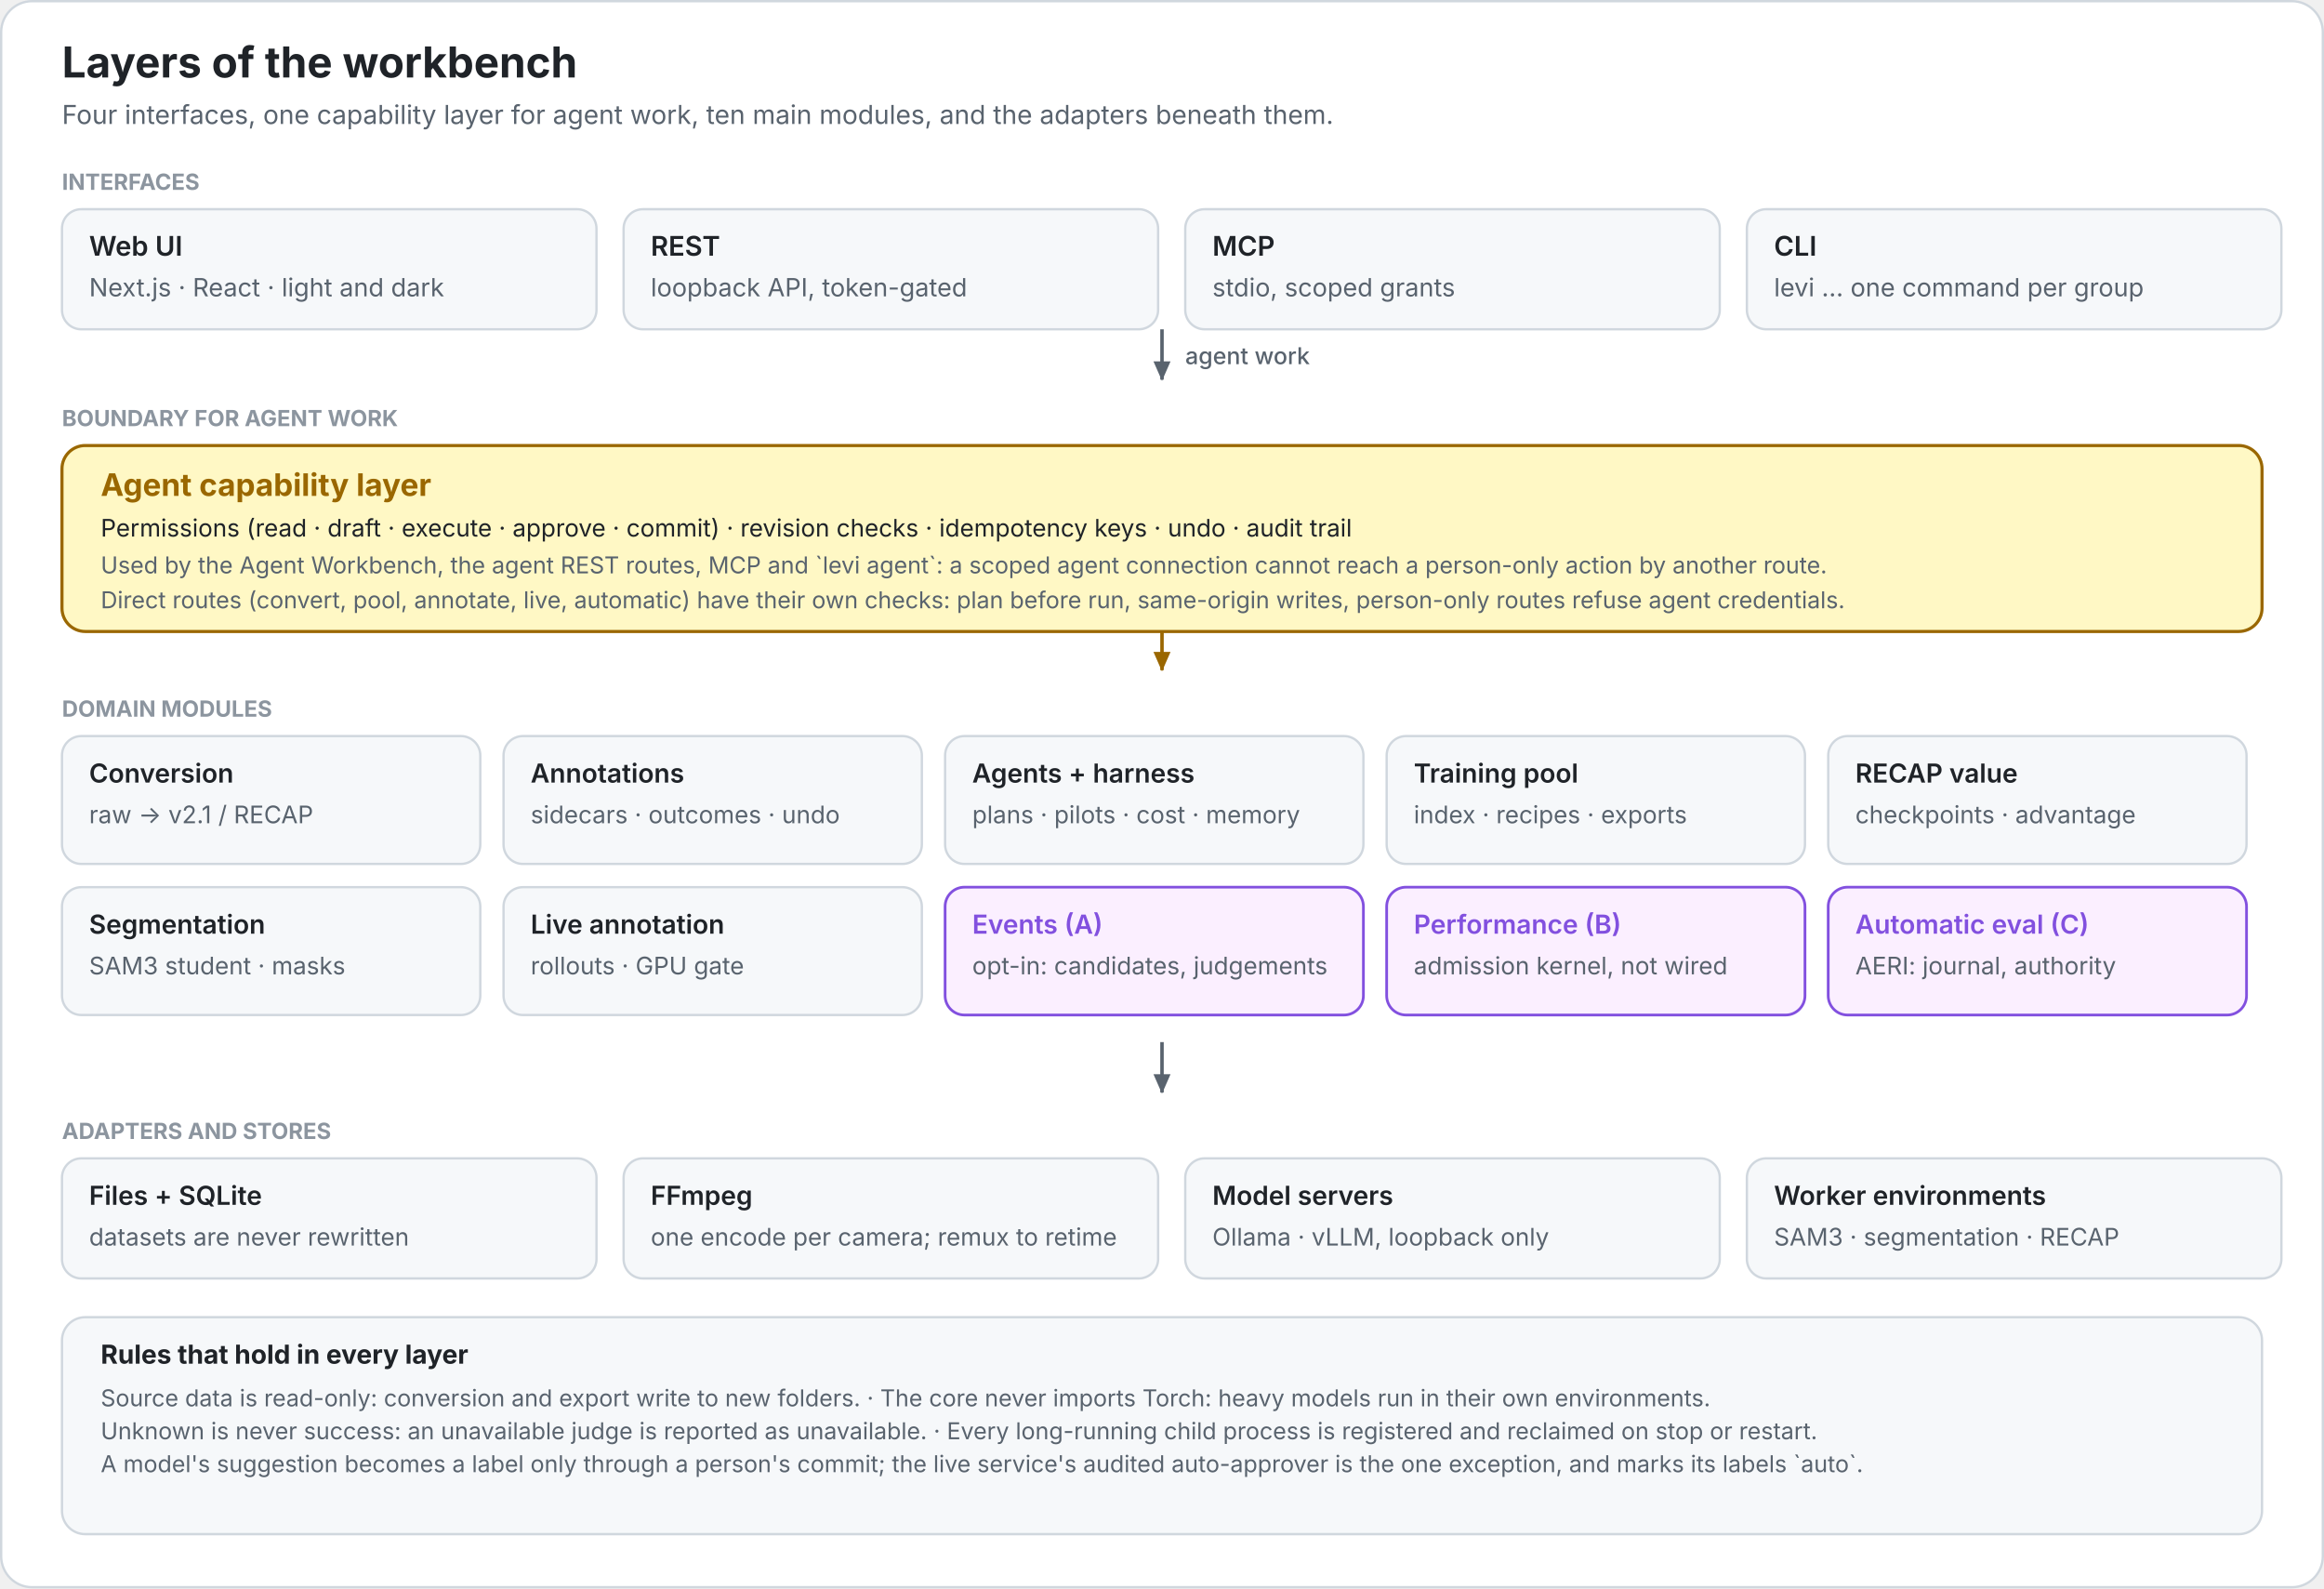
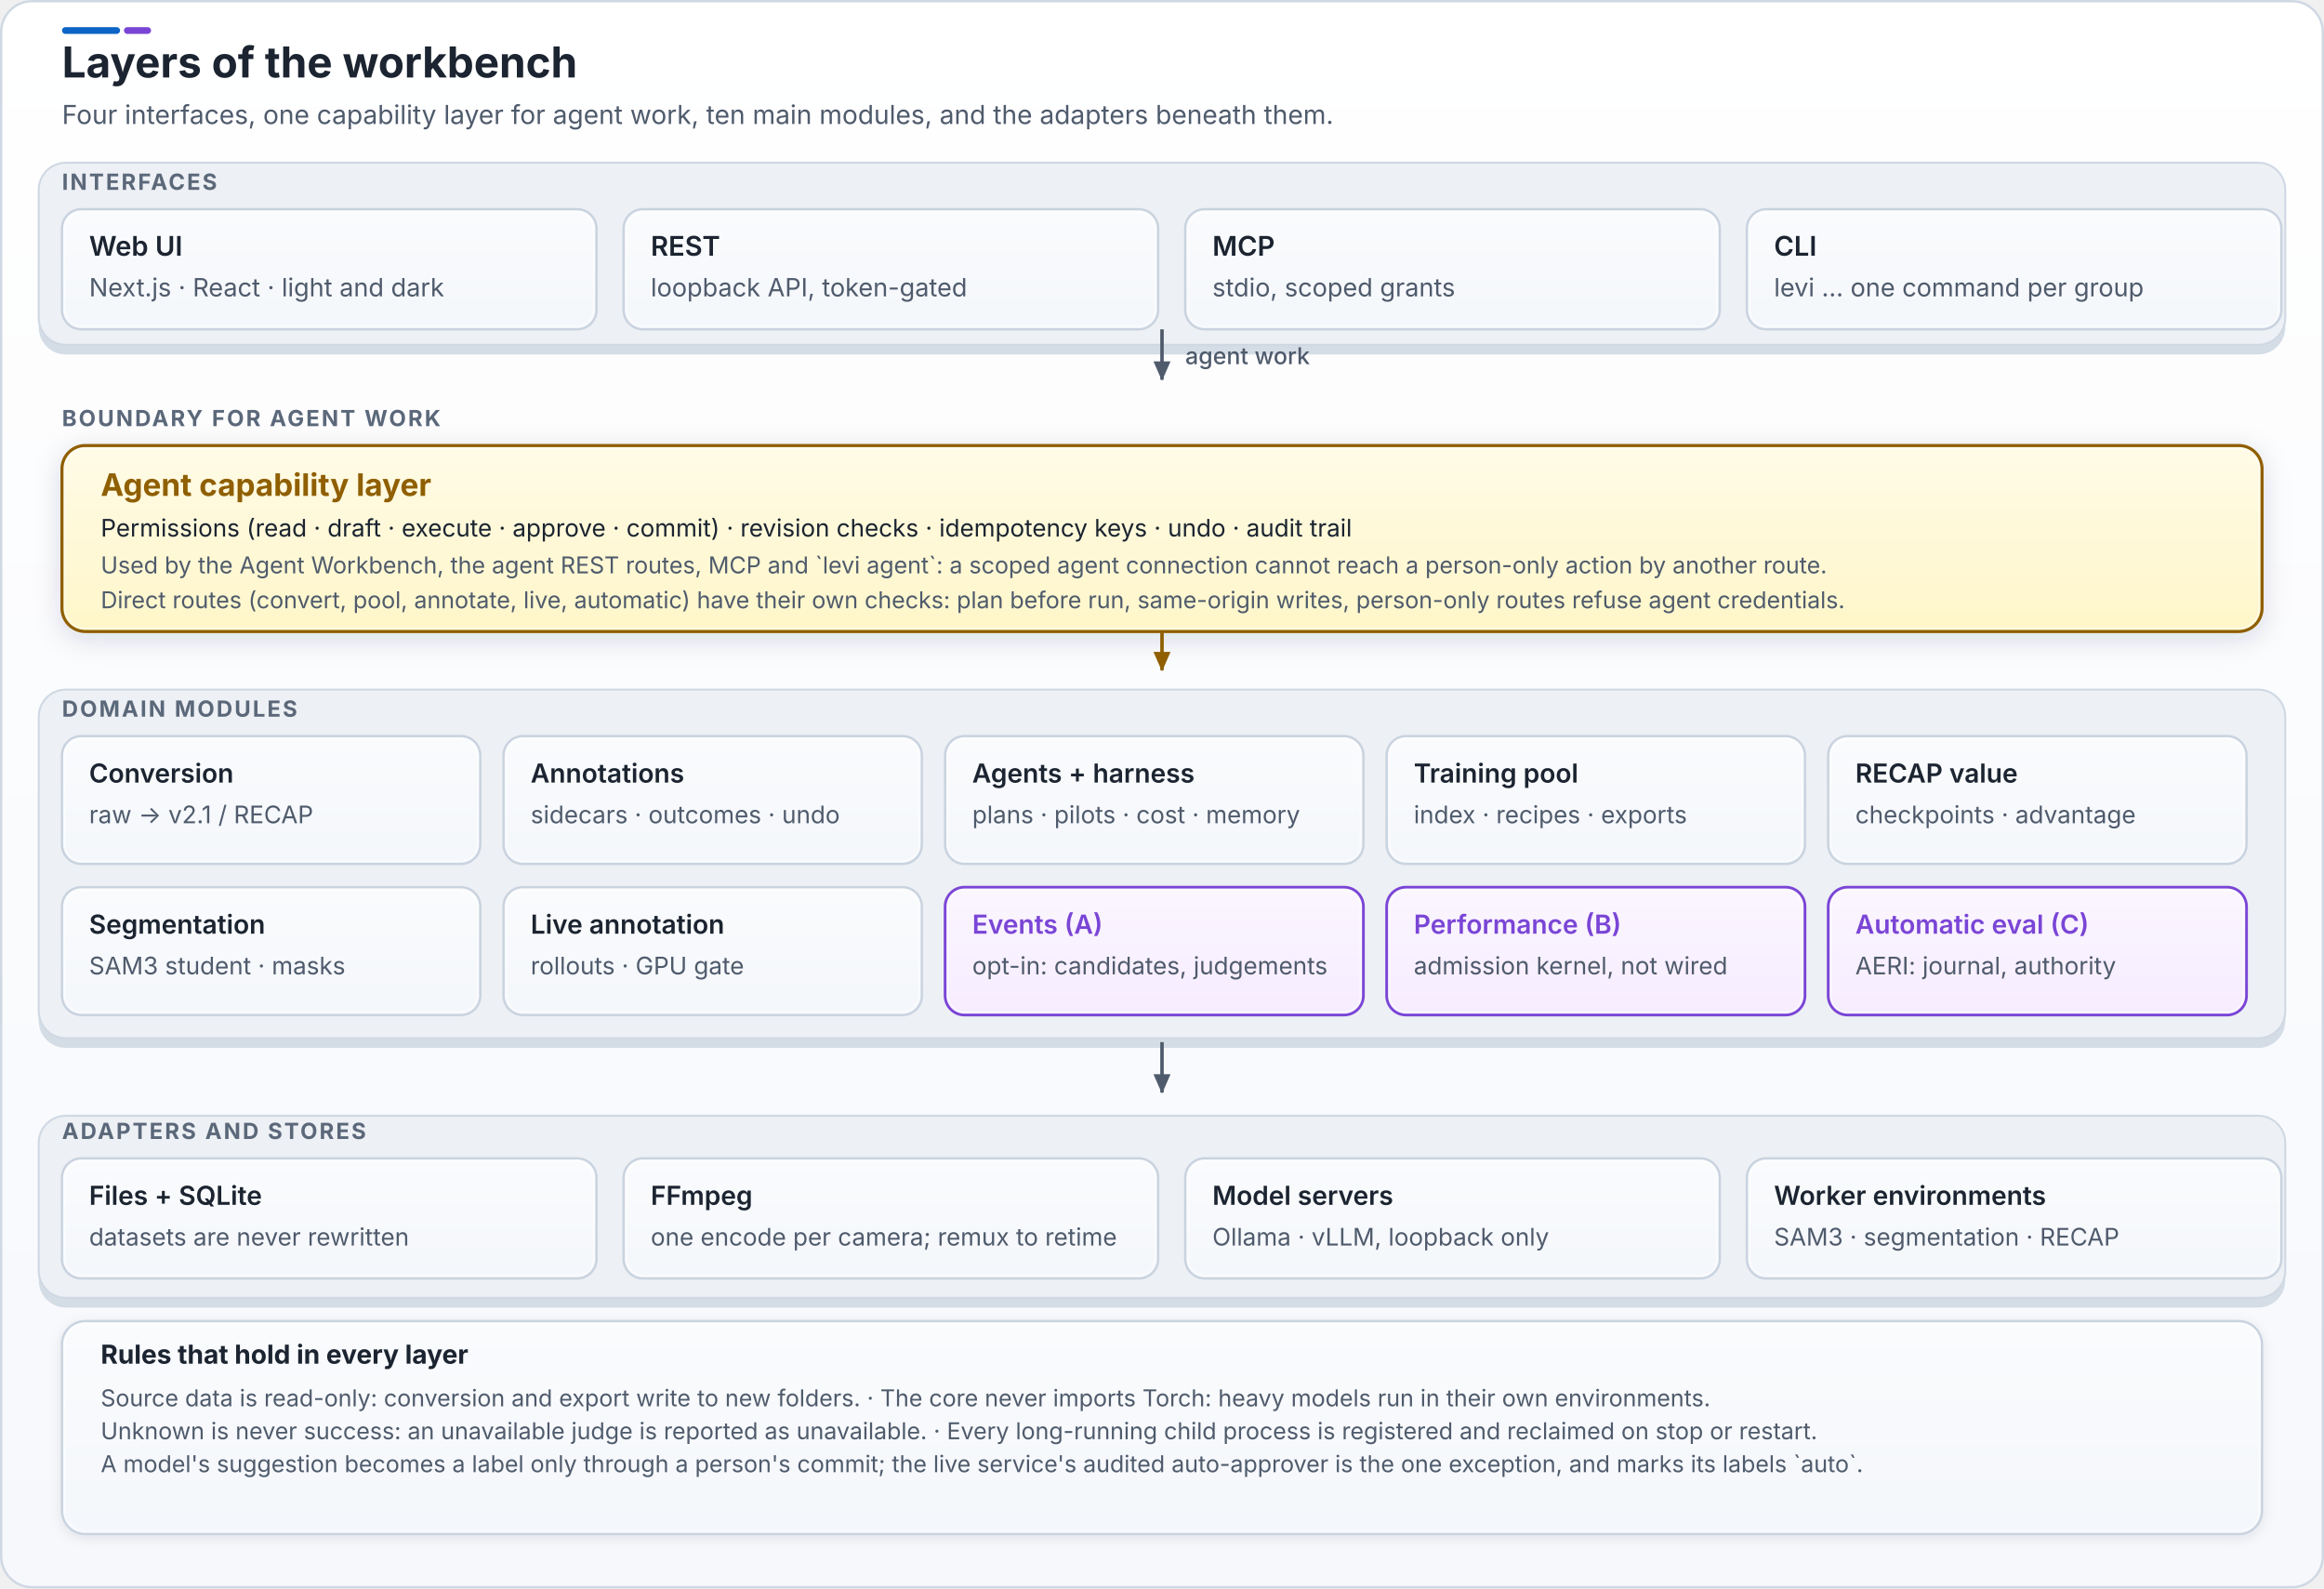
<svg xmlns="http://www.w3.org/2000/svg" viewBox="0 0 1200 820" width="1200" height="820" role="img" aria-labelledby="t d">
  <defs>
+     <style>@keyframes flow{to{stroke-dashoffset:-18}}@keyframes now{from{transform:translateX(0)}to{transform:translateX(1120px)}}@keyframes guard{0%,100%{opacity:.3}50%{opacity:.9}}.flow{animation:flow 3s linear infinite}.now{animation:now 12s linear infinite}.guard{opacity:.6;animation:guard 5s ease-in-out infinite}@media (prefers-reduced-motion: reduce) { * { animation: none !important; } }</style>
    <marker id="a_gate" viewBox="0 0 10 10" refX="8.5" refY="5" markerWidth="7" markerHeight="7" orient="auto">
-       <path d="M1 1.5 L9 5 L1 8.5 Z" fill="#9a6700" />
+       <path d="M1 1.5 L9 5 L1 8.5 Z" fill="#8f5f00" />
    </marker>
    <marker id="a_soft" viewBox="0 0 10 10" refX="8.5" refY="5" markerWidth="7" markerHeight="7" orient="auto">
-       <path d="M1 1.5 L9 5 L1 8.5 Z" fill="#59636e" />
+       <path d="M1 1.5 L9 5 L1 8.5 Z" fill="#4f5b6c" />
    </marker>
+     <linearGradient id="g_box" x1="0" y1="0" x2="0" y2="1">
+       <stop offset="0" stop-color="#fafbfd" />
+       <stop offset="1" stop-color="#f4f7fb" />
+     </linearGradient>
+     <linearGradient id="g_gate" x1="0" y1="0" x2="0" y2="1">
+       <stop offset="0" stop-color="#fffbe7" />
+       <stop offset="1" stop-color="#fff6c9" />
+     </linearGradient>
+     <linearGradient id="g_system" x1="0" y1="0" x2="0" y2="1">
+       <stop offset="0" stop-color="#fbf6ff" />
+       <stop offset="1" stop-color="#f6ecff" />
+     </linearGradient>
+     <linearGradient id="g_panel" x1="0" y1="0" x2="0" y2="1">
+       <stop offset="0" stop-color="#ffffff" />
+       <stop offset="1" stop-color="#f6f8fc" />
+     </linearGradient>
+     <filter id="sh1" x="-8%" y="-20%" width="116%" height="150%">
+       <feDropShadow dx="0" dy="1.5" stdDeviation="3" flood-color="#1b2a44" flood-opacity="0.088" />
+     </filter>
+     <filter id="sh2" x="-8%" y="-20%" width="116%" height="150%">
+       <feDropShadow dx="0" dy="3" stdDeviation="7" flood-color="#1b2a44" flood-opacity="0.144" />
+     </filter>
  </defs>
-   <rect x="0.6" y="0.6" width="1198.8" height="818.8" rx="16" fill="#ffffff" stroke="#d0d7de" stroke-width="1.2" />
-   <text x="32" y="40" font-family="Inter, -apple-system, 'Segoe UI', Roboto, 'Noto Sans', Helvetica, Arial, sans-serif" font-size="22" font-weight="700" text-anchor="start" fill="#1f2328">Layers of the workbench</text>
-   <text x="32" y="64" font-family="Inter, -apple-system, 'Segoe UI', Roboto, 'Noto Sans', Helvetica, Arial, sans-serif" font-size="13.5" font-weight="400" text-anchor="start" fill="#59636e">Four interfaces, one capability layer for agent work, ten main modules, and the adapters beneath them.</text>
-   <text x="32" y="98" font-family="Inter, -apple-system, 'Segoe UI', Roboto, 'Noto Sans', Helvetica, Arial, sans-serif" font-size="11.5" font-weight="700" text-anchor="start" fill="#8c959f">INTERFACES</text>
-   <rect x="32" y="108" width="276" height="62" rx="10" fill="#f6f8fa" stroke="#d0d7de" stroke-width="1.2" />
-   <text x="46" y="132" font-family="Inter, -apple-system, 'Segoe UI', Roboto, 'Noto Sans', Helvetica, Arial, sans-serif" font-size="14" font-weight="600" text-anchor="start" fill="#1f2328">Web UI</text>
-   <text x="46" y="153" font-family="Inter, -apple-system, 'Segoe UI', Roboto, 'Noto Sans', Helvetica, Arial, sans-serif" font-size="13" font-weight="400" text-anchor="start" fill="#59636e">Next.js · React · light and dark</text>
-   <rect x="322" y="108" width="276" height="62" rx="10" fill="#f6f8fa" stroke="#d0d7de" stroke-width="1.2" />
-   <text x="336" y="132" font-family="Inter, -apple-system, 'Segoe UI', Roboto, 'Noto Sans', Helvetica, Arial, sans-serif" font-size="14" font-weight="600" text-anchor="start" fill="#1f2328">REST</text>
-   <text x="336" y="153" font-family="Inter, -apple-system, 'Segoe UI', Roboto, 'Noto Sans', Helvetica, Arial, sans-serif" font-size="13" font-weight="400" text-anchor="start" fill="#59636e">loopback API, token-gated</text>
-   <rect x="612" y="108" width="276" height="62" rx="10" fill="#f6f8fa" stroke="#d0d7de" stroke-width="1.2" />
-   <text x="626" y="132" font-family="Inter, -apple-system, 'Segoe UI', Roboto, 'Noto Sans', Helvetica, Arial, sans-serif" font-size="14" font-weight="600" text-anchor="start" fill="#1f2328">MCP</text>
-   <text x="626" y="153" font-family="Inter, -apple-system, 'Segoe UI', Roboto, 'Noto Sans', Helvetica, Arial, sans-serif" font-size="13" font-weight="400" text-anchor="start" fill="#59636e">stdio, scoped grants</text>
-   <rect x="902" y="108" width="276" height="62" rx="10" fill="#f6f8fa" stroke="#d0d7de" stroke-width="1.2" />
-   <text x="916" y="132" font-family="Inter, -apple-system, 'Segoe UI', Roboto, 'Noto Sans', Helvetica, Arial, sans-serif" font-size="14" font-weight="600" text-anchor="start" fill="#1f2328">CLI</text>
-   <text x="916" y="153" font-family="Inter, -apple-system, 'Segoe UI', Roboto, 'Noto Sans', Helvetica, Arial, sans-serif" font-size="13" font-weight="400" text-anchor="start" fill="#59636e">levi …  one command per group</text>
-   <path d="M600 170 L600 196" fill="none" stroke="#59636e" stroke-width="1.8" stroke-linejoin="round" marker-end="url(#a_soft)" />
-   <text x="612" y="188" font-family="Inter, -apple-system, 'Segoe UI', Roboto, 'Noto Sans', Helvetica, Arial, sans-serif" font-size="12" font-weight="500" text-anchor="start" fill="#59636e">agent work</text>
-   <text x="32" y="220" font-family="Inter, -apple-system, 'Segoe UI', Roboto, 'Noto Sans', Helvetica, Arial, sans-serif" font-size="11.5" font-weight="700" text-anchor="start" fill="#8c959f">BOUNDARY FOR AGENT WORK</text>
-   <rect x="32" y="230" width="1136" height="96" rx="12" fill="#fff8c5" stroke="#9a6700" stroke-width="1.6" />
-   <text x="52" y="256" font-family="Inter, -apple-system, 'Segoe UI', Roboto, 'Noto Sans', Helvetica, Arial, sans-serif" font-size="16" font-weight="700" text-anchor="start" fill="#9a6700">Agent capability layer</text>
-   <text x="52" y="277" font-family="Inter, -apple-system, 'Segoe UI', Roboto, 'Noto Sans', Helvetica, Arial, sans-serif" font-size="12.5" font-weight="400" text-anchor="start" fill="#1f2328">Permissions (read · draft · execute · approve · commit) · revision checks · idempotency keys · undo · audit trail</text>
-   <text x="52" y="296" font-family="Inter, -apple-system, 'Segoe UI', Roboto, 'Noto Sans', Helvetica, Arial, sans-serif" font-size="12" font-weight="400" text-anchor="start" fill="#59636e">Used by the Agent Workbench, the agent REST routes, MCP and `levi agent`: a scoped agent connection cannot reach a person-only action by another route.</text>
-   <text x="52" y="314" font-family="Inter, -apple-system, 'Segoe UI', Roboto, 'Noto Sans', Helvetica, Arial, sans-serif" font-size="12" font-weight="400" text-anchor="start" fill="#59636e">Direct routes (convert, pool, annotate, live, automatic) have their own checks: plan before run, same-origin writes, person-only routes refuse agent credentials.</text>
-   <path d="M600 326 L600 346" fill="none" stroke="#9a6700" stroke-width="1.8" stroke-linejoin="round" marker-end="url(#a_gate)" />
-   <text x="32" y="370" font-family="Inter, -apple-system, 'Segoe UI', Roboto, 'Noto Sans', Helvetica, Arial, sans-serif" font-size="11.5" font-weight="700" text-anchor="start" fill="#8c959f">DOMAIN MODULES</text>
-   <rect x="32" y="380" width="216" height="66" rx="10" fill="#f6f8fa" stroke="#d0d7de" stroke-width="1.2" />
-   <text x="46" y="404" font-family="Inter, -apple-system, 'Segoe UI', Roboto, 'Noto Sans', Helvetica, Arial, sans-serif" font-size="13.5" font-weight="600" text-anchor="start" fill="#1f2328">Conversion</text>
-   <text x="46" y="425" font-family="Inter, -apple-system, 'Segoe UI', Roboto, 'Noto Sans', Helvetica, Arial, sans-serif" font-size="12.5" font-weight="400" text-anchor="start" fill="#59636e">raw → v2.1 / RECAP</text>
-   <rect x="260" y="380" width="216" height="66" rx="10" fill="#f6f8fa" stroke="#d0d7de" stroke-width="1.2" />
-   <text x="274" y="404" font-family="Inter, -apple-system, 'Segoe UI', Roboto, 'Noto Sans', Helvetica, Arial, sans-serif" font-size="13.5" font-weight="600" text-anchor="start" fill="#1f2328">Annotations</text>
-   <text x="274" y="425" font-family="Inter, -apple-system, 'Segoe UI', Roboto, 'Noto Sans', Helvetica, Arial, sans-serif" font-size="12.5" font-weight="400" text-anchor="start" fill="#59636e">sidecars · outcomes · undo</text>
-   <rect x="488" y="380" width="216" height="66" rx="10" fill="#f6f8fa" stroke="#d0d7de" stroke-width="1.2" />
-   <text x="502" y="404" font-family="Inter, -apple-system, 'Segoe UI', Roboto, 'Noto Sans', Helvetica, Arial, sans-serif" font-size="13.5" font-weight="600" text-anchor="start" fill="#1f2328">Agents + harness</text>
-   <text x="502" y="425" font-family="Inter, -apple-system, 'Segoe UI', Roboto, 'Noto Sans', Helvetica, Arial, sans-serif" font-size="12.5" font-weight="400" text-anchor="start" fill="#59636e">plans · pilots · cost · memory</text>
-   <rect x="716" y="380" width="216" height="66" rx="10" fill="#f6f8fa" stroke="#d0d7de" stroke-width="1.2" />
-   <text x="730" y="404" font-family="Inter, -apple-system, 'Segoe UI', Roboto, 'Noto Sans', Helvetica, Arial, sans-serif" font-size="13.5" font-weight="600" text-anchor="start" fill="#1f2328">Training pool</text>
-   <text x="730" y="425" font-family="Inter, -apple-system, 'Segoe UI', Roboto, 'Noto Sans', Helvetica, Arial, sans-serif" font-size="12.5" font-weight="400" text-anchor="start" fill="#59636e">index · recipes · exports</text>
-   <rect x="944" y="380" width="216" height="66" rx="10" fill="#f6f8fa" stroke="#d0d7de" stroke-width="1.2" />
-   <text x="958" y="404" font-family="Inter, -apple-system, 'Segoe UI', Roboto, 'Noto Sans', Helvetica, Arial, sans-serif" font-size="13.5" font-weight="600" text-anchor="start" fill="#1f2328">RECAP value</text>
-   <text x="958" y="425" font-family="Inter, -apple-system, 'Segoe UI', Roboto, 'Noto Sans', Helvetica, Arial, sans-serif" font-size="12.5" font-weight="400" text-anchor="start" fill="#59636e">checkpoints · advantage</text>
-   <rect x="32" y="458" width="216" height="66" rx="10" fill="#f6f8fa" stroke="#d0d7de" stroke-width="1.2" />
-   <text x="46" y="482" font-family="Inter, -apple-system, 'Segoe UI', Roboto, 'Noto Sans', Helvetica, Arial, sans-serif" font-size="13.5" font-weight="600" text-anchor="start" fill="#1f2328">Segmentation</text>
-   <text x="46" y="503" font-family="Inter, -apple-system, 'Segoe UI', Roboto, 'Noto Sans', Helvetica, Arial, sans-serif" font-size="12.5" font-weight="400" text-anchor="start" fill="#59636e">SAM3 student · masks</text>
-   <rect x="260" y="458" width="216" height="66" rx="10" fill="#f6f8fa" stroke="#d0d7de" stroke-width="1.2" />
-   <text x="274" y="482" font-family="Inter, -apple-system, 'Segoe UI', Roboto, 'Noto Sans', Helvetica, Arial, sans-serif" font-size="13.5" font-weight="600" text-anchor="start" fill="#1f2328">Live annotation</text>
-   <text x="274" y="503" font-family="Inter, -apple-system, 'Segoe UI', Roboto, 'Noto Sans', Helvetica, Arial, sans-serif" font-size="12.5" font-weight="400" text-anchor="start" fill="#59636e">rollouts · GPU gate</text>
-   <rect x="488" y="458" width="216" height="66" rx="10" fill="#fbefff" stroke="#8250df" stroke-width="1.4" />
-   <text x="502" y="482" font-family="Inter, -apple-system, 'Segoe UI', Roboto, 'Noto Sans', Helvetica, Arial, sans-serif" font-size="13.5" font-weight="600" text-anchor="start" fill="#8250df">Events (A)</text>
-   <text x="502" y="503" font-family="Inter, -apple-system, 'Segoe UI', Roboto, 'Noto Sans', Helvetica, Arial, sans-serif" font-size="12.5" font-weight="400" text-anchor="start" fill="#59636e">opt-in: candidates, judgements</text>
-   <rect x="716" y="458" width="216" height="66" rx="10" fill="#fbefff" stroke="#8250df" stroke-width="1.4" />
-   <text x="730" y="482" font-family="Inter, -apple-system, 'Segoe UI', Roboto, 'Noto Sans', Helvetica, Arial, sans-serif" font-size="13.5" font-weight="600" text-anchor="start" fill="#8250df">Performance (B)</text>
-   <text x="730" y="503" font-family="Inter, -apple-system, 'Segoe UI', Roboto, 'Noto Sans', Helvetica, Arial, sans-serif" font-size="12.5" font-weight="400" text-anchor="start" fill="#59636e">admission kernel, not wired</text>
-   <rect x="944" y="458" width="216" height="66" rx="10" fill="#fbefff" stroke="#8250df" stroke-width="1.4" />
-   <text x="958" y="482" font-family="Inter, -apple-system, 'Segoe UI', Roboto, 'Noto Sans', Helvetica, Arial, sans-serif" font-size="13.5" font-weight="600" text-anchor="start" fill="#8250df">Automatic eval (C)</text>
-   <text x="958" y="503" font-family="Inter, -apple-system, 'Segoe UI', Roboto, 'Noto Sans', Helvetica, Arial, sans-serif" font-size="12.5" font-weight="400" text-anchor="start" fill="#59636e">AERI: journal, authority</text>
-   <path d="M600 538 L600 564" fill="none" stroke="#59636e" stroke-width="1.8" stroke-linejoin="round" marker-end="url(#a_soft)" />
-   <text x="32" y="588" font-family="Inter, -apple-system, 'Segoe UI', Roboto, 'Noto Sans', Helvetica, Arial, sans-serif" font-size="11.5" font-weight="700" text-anchor="start" fill="#8c959f">ADAPTERS AND STORES</text>
-   <rect x="32" y="598" width="276" height="62" rx="10" fill="#f6f8fa" stroke="#d0d7de" stroke-width="1.2" />
-   <text x="46" y="622" font-family="Inter, -apple-system, 'Segoe UI', Roboto, 'Noto Sans', Helvetica, Arial, sans-serif" font-size="13.5" font-weight="600" text-anchor="start" fill="#1f2328">Files + SQLite</text>
-   <text x="46" y="643" font-family="Inter, -apple-system, 'Segoe UI', Roboto, 'Noto Sans', Helvetica, Arial, sans-serif" font-size="12.5" font-weight="400" text-anchor="start" fill="#59636e">datasets are never rewritten</text>
-   <rect x="322" y="598" width="276" height="62" rx="10" fill="#f6f8fa" stroke="#d0d7de" stroke-width="1.2" />
-   <text x="336" y="622" font-family="Inter, -apple-system, 'Segoe UI', Roboto, 'Noto Sans', Helvetica, Arial, sans-serif" font-size="13.5" font-weight="600" text-anchor="start" fill="#1f2328">FFmpeg</text>
-   <text x="336" y="643" font-family="Inter, -apple-system, 'Segoe UI', Roboto, 'Noto Sans', Helvetica, Arial, sans-serif" font-size="12.5" font-weight="400" text-anchor="start" fill="#59636e">one encode per camera; remux to retime</text>
-   <rect x="612" y="598" width="276" height="62" rx="10" fill="#f6f8fa" stroke="#d0d7de" stroke-width="1.2" />
-   <text x="626" y="622" font-family="Inter, -apple-system, 'Segoe UI', Roboto, 'Noto Sans', Helvetica, Arial, sans-serif" font-size="13.5" font-weight="600" text-anchor="start" fill="#1f2328">Model servers</text>
-   <text x="626" y="643" font-family="Inter, -apple-system, 'Segoe UI', Roboto, 'Noto Sans', Helvetica, Arial, sans-serif" font-size="12.5" font-weight="400" text-anchor="start" fill="#59636e">Ollama · vLLM, loopback only</text>
-   <rect x="902" y="598" width="276" height="62" rx="10" fill="#f6f8fa" stroke="#d0d7de" stroke-width="1.2" />
-   <text x="916" y="622" font-family="Inter, -apple-system, 'Segoe UI', Roboto, 'Noto Sans', Helvetica, Arial, sans-serif" font-size="13.5" font-weight="600" text-anchor="start" fill="#1f2328">Worker environments</text>
-   <text x="916" y="643" font-family="Inter, -apple-system, 'Segoe UI', Roboto, 'Noto Sans', Helvetica, Arial, sans-serif" font-size="12.5" font-weight="400" text-anchor="start" fill="#59636e">SAM3 · segmentation · RECAP</text>
-   <rect x="32" y="680" width="1136" height="112" rx="12" fill="#f6f8fa" stroke="#d0d7de" stroke-width="1.2" />
-   <text x="52" y="704" font-family="Inter, -apple-system, 'Segoe UI', Roboto, 'Noto Sans', Helvetica, Arial, sans-serif" font-size="13.5" font-weight="700" text-anchor="start" fill="#1f2328">Rules that hold in every layer</text>
-   <text x="52" y="726" font-family="Inter, -apple-system, 'Segoe UI', Roboto, 'Noto Sans', Helvetica, Arial, sans-serif" font-size="12" font-weight="400" text-anchor="start" fill="#59636e">Source data is read-only: conversion and export write to new folders.   ·   The core never imports Torch: heavy models run in their own environments.</text>
-   <text x="52" y="743" font-family="Inter, -apple-system, 'Segoe UI', Roboto, 'Noto Sans', Helvetica, Arial, sans-serif" font-size="12" font-weight="400" text-anchor="start" fill="#59636e">Unknown is never success: an unavailable judge is reported as unavailable.   ·   Every long-running child process is registered and reclaimed on stop or restart.</text>
-   <text x="52" y="760" font-family="Inter, -apple-system, 'Segoe UI', Roboto, 'Noto Sans', Helvetica, Arial, sans-serif" font-size="12" font-weight="400" text-anchor="start" fill="#59636e">A model's suggestion becomes a label only through a person's commit; the live service's audited auto-approver is the one exception, and marks its labels `auto`.</text>
+   <rect x="0.6" y="0.6" width="1198.8" height="818.8" rx="16" fill="url(#g_panel)" stroke="#cfd8e3" stroke-width="1.2" />
+   <rect x="32" y="14" width="30" height="3.5" rx="1.75" fill="#0b64c6" />
+   <rect x="64" y="14" width="14" height="3.5" rx="1.75" fill="#7a45d6" />
+   <text x="32" y="40" font-family="Inter, -apple-system, 'Segoe UI', Roboto, 'Noto Sans', Helvetica, Arial, sans-serif" font-size="22" font-weight="700" text-anchor="start" fill="#1b2430">Layers of the workbench</text>
+   <text x="32" y="64" font-family="Inter, -apple-system, 'Segoe UI', Roboto, 'Noto Sans', Helvetica, Arial, sans-serif" font-size="13.5" font-weight="400" text-anchor="start" fill="#4f5b6c">Four interfaces, one capability layer for agent work, ten main modules, and the adapters beneath them.</text>
+   <rect x="20" y="89" width="1160" height="94" rx="14" fill="#d4dce5" />
+   <rect x="20" y="84" width="1160" height="94" rx="14" fill="#edf0f4" stroke="#cfd8e3" stroke-width="1" />
+   <text x="32" y="98" font-family="Inter, -apple-system, 'Segoe UI', Roboto, 'Noto Sans', Helvetica, Arial, sans-serif" font-size="11.5" font-weight="700" text-anchor="start" fill="#5b687a" letter-spacing="1">INTERFACES</text>
+   <rect x="32" y="108" width="276" height="62" rx="10" fill="url(#g_box)" stroke="#c9d3df" stroke-width="1.2" />
+   <rect x="33.5" y="109.5" width="273" height="59" rx="8.5" fill="none" stroke="#ffffff" stroke-opacity="0.425" stroke-width="1" />
+   <text x="46" y="132" font-family="Inter, -apple-system, 'Segoe UI', Roboto, 'Noto Sans', Helvetica, Arial, sans-serif" font-size="14" font-weight="600" text-anchor="start" fill="#1b2430">Web UI</text>
+   <text x="46" y="153" font-family="Inter, -apple-system, 'Segoe UI', Roboto, 'Noto Sans', Helvetica, Arial, sans-serif" font-size="13" font-weight="400" text-anchor="start" fill="#4f5b6c">Next.js · React · light and dark</text>
+   <rect x="322" y="108" width="276" height="62" rx="10" fill="url(#g_box)" stroke="#c9d3df" stroke-width="1.2" />
+   <rect x="323.5" y="109.5" width="273" height="59" rx="8.5" fill="none" stroke="#ffffff" stroke-opacity="0.425" stroke-width="1" />
+   <text x="336" y="132" font-family="Inter, -apple-system, 'Segoe UI', Roboto, 'Noto Sans', Helvetica, Arial, sans-serif" font-size="14" font-weight="600" text-anchor="start" fill="#1b2430">REST</text>
+   <text x="336" y="153" font-family="Inter, -apple-system, 'Segoe UI', Roboto, 'Noto Sans', Helvetica, Arial, sans-serif" font-size="13" font-weight="400" text-anchor="start" fill="#4f5b6c">loopback API, token-gated</text>
+   <rect x="612" y="108" width="276" height="62" rx="10" fill="url(#g_box)" stroke="#c9d3df" stroke-width="1.2" />
+   <rect x="613.5" y="109.5" width="273" height="59" rx="8.5" fill="none" stroke="#ffffff" stroke-opacity="0.425" stroke-width="1" />
+   <text x="626" y="132" font-family="Inter, -apple-system, 'Segoe UI', Roboto, 'Noto Sans', Helvetica, Arial, sans-serif" font-size="14" font-weight="600" text-anchor="start" fill="#1b2430">MCP</text>
+   <text x="626" y="153" font-family="Inter, -apple-system, 'Segoe UI', Roboto, 'Noto Sans', Helvetica, Arial, sans-serif" font-size="13" font-weight="400" text-anchor="start" fill="#4f5b6c">stdio, scoped grants</text>
+   <rect x="902" y="108" width="276" height="62" rx="10" fill="url(#g_box)" stroke="#c9d3df" stroke-width="1.2" />
+   <rect x="903.5" y="109.5" width="273" height="59" rx="8.5" fill="none" stroke="#ffffff" stroke-opacity="0.425" stroke-width="1" />
+   <text x="916" y="132" font-family="Inter, -apple-system, 'Segoe UI', Roboto, 'Noto Sans', Helvetica, Arial, sans-serif" font-size="14" font-weight="600" text-anchor="start" fill="#1b2430">CLI</text>
+   <text x="916" y="153" font-family="Inter, -apple-system, 'Segoe UI', Roboto, 'Noto Sans', Helvetica, Arial, sans-serif" font-size="13" font-weight="400" text-anchor="start" fill="#4f5b6c">levi …  one command per group</text>
+   <path d="M600 170 L600 196" fill="none" stroke="#4f5b6c" stroke-width="1.8" stroke-linejoin="round" marker-end="url(#a_soft)" />
+   <text x="612" y="188" font-family="Inter, -apple-system, 'Segoe UI', Roboto, 'Noto Sans', Helvetica, Arial, sans-serif" font-size="12" font-weight="500" text-anchor="start" fill="#4f5b6c">agent work</text>
+   <text x="32" y="220" font-family="Inter, -apple-system, 'Segoe UI', Roboto, 'Noto Sans', Helvetica, Arial, sans-serif" font-size="11.5" font-weight="700" text-anchor="start" fill="#5b687a" letter-spacing="1">BOUNDARY FOR AGENT WORK</text>
+   <rect x="32" y="230" width="1136" height="96" rx="12" fill="url(#g_gate)" stroke="#8f5f00" stroke-width="1.6" filter="url(#sh2)" />
+   <rect x="33.5" y="231.5" width="1133" height="93" rx="10.5" fill="none" stroke="#ffffff" stroke-opacity="0.425" stroke-width="1" />
+   <text x="52" y="256" font-family="Inter, -apple-system, 'Segoe UI', Roboto, 'Noto Sans', Helvetica, Arial, sans-serif" font-size="16" font-weight="700" text-anchor="start" fill="#8f5f00">Agent capability layer</text>
+   <text x="52" y="277" font-family="Inter, -apple-system, 'Segoe UI', Roboto, 'Noto Sans', Helvetica, Arial, sans-serif" font-size="12.5" font-weight="400" text-anchor="start" fill="#1b2430">Permissions (read · draft · execute · approve · commit) · revision checks · idempotency keys · undo · audit trail</text>
+   <text x="52" y="296" font-family="Inter, -apple-system, 'Segoe UI', Roboto, 'Noto Sans', Helvetica, Arial, sans-serif" font-size="12" font-weight="400" text-anchor="start" fill="#4f5b6c">Used by the Agent Workbench, the agent REST routes, MCP and `levi agent`: a scoped agent connection cannot reach a person-only action by another route.</text>
+   <text x="52" y="314" font-family="Inter, -apple-system, 'Segoe UI', Roboto, 'Noto Sans', Helvetica, Arial, sans-serif" font-size="12" font-weight="400" text-anchor="start" fill="#4f5b6c">Direct routes (convert, pool, annotate, live, automatic) have their own checks: plan before run, same-origin writes, person-only routes refuse agent credentials.</text>
+   <path d="M600 326 L600 346" fill="none" stroke="#8f5f00" stroke-width="1.8" stroke-linejoin="round" marker-end="url(#a_gate)" />
+   <rect x="20" y="361" width="1160" height="180" rx="14" fill="#d4dce5" />
+   <rect x="20" y="356" width="1160" height="180" rx="14" fill="#edf0f4" stroke="#cfd8e3" stroke-width="1" />
+   <text x="32" y="370" font-family="Inter, -apple-system, 'Segoe UI', Roboto, 'Noto Sans', Helvetica, Arial, sans-serif" font-size="11.5" font-weight="700" text-anchor="start" fill="#5b687a" letter-spacing="1">DOMAIN MODULES</text>
+   <rect x="32" y="380" width="216" height="66" rx="10" fill="url(#g_box)" stroke="#c9d3df" stroke-width="1.2" />
+   <rect x="33.5" y="381.5" width="213" height="63" rx="8.5" fill="none" stroke="#ffffff" stroke-opacity="0.425" stroke-width="1" />
+   <text x="46" y="404" font-family="Inter, -apple-system, 'Segoe UI', Roboto, 'Noto Sans', Helvetica, Arial, sans-serif" font-size="13.5" font-weight="600" text-anchor="start" fill="#1b2430">Conversion</text>
+   <text x="46" y="425" font-family="Inter, -apple-system, 'Segoe UI', Roboto, 'Noto Sans', Helvetica, Arial, sans-serif" font-size="12.5" font-weight="400" text-anchor="start" fill="#4f5b6c">raw → v2.1 / RECAP</text>
+   <rect x="260" y="380" width="216" height="66" rx="10" fill="url(#g_box)" stroke="#c9d3df" stroke-width="1.2" />
+   <rect x="261.5" y="381.5" width="213" height="63" rx="8.5" fill="none" stroke="#ffffff" stroke-opacity="0.425" stroke-width="1" />
+   <text x="274" y="404" font-family="Inter, -apple-system, 'Segoe UI', Roboto, 'Noto Sans', Helvetica, Arial, sans-serif" font-size="13.5" font-weight="600" text-anchor="start" fill="#1b2430">Annotations</text>
+   <text x="274" y="425" font-family="Inter, -apple-system, 'Segoe UI', Roboto, 'Noto Sans', Helvetica, Arial, sans-serif" font-size="12.5" font-weight="400" text-anchor="start" fill="#4f5b6c">sidecars · outcomes · undo</text>
+   <rect x="488" y="380" width="216" height="66" rx="10" fill="url(#g_box)" stroke="#c9d3df" stroke-width="1.2" />
+   <rect x="489.5" y="381.5" width="213" height="63" rx="8.5" fill="none" stroke="#ffffff" stroke-opacity="0.425" stroke-width="1" />
+   <text x="502" y="404" font-family="Inter, -apple-system, 'Segoe UI', Roboto, 'Noto Sans', Helvetica, Arial, sans-serif" font-size="13.5" font-weight="600" text-anchor="start" fill="#1b2430">Agents + harness</text>
+   <text x="502" y="425" font-family="Inter, -apple-system, 'Segoe UI', Roboto, 'Noto Sans', Helvetica, Arial, sans-serif" font-size="12.5" font-weight="400" text-anchor="start" fill="#4f5b6c">plans · pilots · cost · memory</text>
+   <rect x="716" y="380" width="216" height="66" rx="10" fill="url(#g_box)" stroke="#c9d3df" stroke-width="1.2" />
+   <rect x="717.5" y="381.5" width="213" height="63" rx="8.5" fill="none" stroke="#ffffff" stroke-opacity="0.425" stroke-width="1" />
+   <text x="730" y="404" font-family="Inter, -apple-system, 'Segoe UI', Roboto, 'Noto Sans', Helvetica, Arial, sans-serif" font-size="13.5" font-weight="600" text-anchor="start" fill="#1b2430">Training pool</text>
+   <text x="730" y="425" font-family="Inter, -apple-system, 'Segoe UI', Roboto, 'Noto Sans', Helvetica, Arial, sans-serif" font-size="12.5" font-weight="400" text-anchor="start" fill="#4f5b6c">index · recipes · exports</text>
+   <rect x="944" y="380" width="216" height="66" rx="10" fill="url(#g_box)" stroke="#c9d3df" stroke-width="1.2" />
+   <rect x="945.5" y="381.5" width="213" height="63" rx="8.5" fill="none" stroke="#ffffff" stroke-opacity="0.425" stroke-width="1" />
+   <text x="958" y="404" font-family="Inter, -apple-system, 'Segoe UI', Roboto, 'Noto Sans', Helvetica, Arial, sans-serif" font-size="13.5" font-weight="600" text-anchor="start" fill="#1b2430">RECAP value</text>
+   <text x="958" y="425" font-family="Inter, -apple-system, 'Segoe UI', Roboto, 'Noto Sans', Helvetica, Arial, sans-serif" font-size="12.5" font-weight="400" text-anchor="start" fill="#4f5b6c">checkpoints · advantage</text>
+   <rect x="32" y="458" width="216" height="66" rx="10" fill="url(#g_box)" stroke="#c9d3df" stroke-width="1.2" />
+   <rect x="33.5" y="459.5" width="213" height="63" rx="8.5" fill="none" stroke="#ffffff" stroke-opacity="0.425" stroke-width="1" />
+   <text x="46" y="482" font-family="Inter, -apple-system, 'Segoe UI', Roboto, 'Noto Sans', Helvetica, Arial, sans-serif" font-size="13.5" font-weight="600" text-anchor="start" fill="#1b2430">Segmentation</text>
+   <text x="46" y="503" font-family="Inter, -apple-system, 'Segoe UI', Roboto, 'Noto Sans', Helvetica, Arial, sans-serif" font-size="12.5" font-weight="400" text-anchor="start" fill="#4f5b6c">SAM3 student · masks</text>
+   <rect x="260" y="458" width="216" height="66" rx="10" fill="url(#g_box)" stroke="#c9d3df" stroke-width="1.2" />
+   <rect x="261.5" y="459.5" width="213" height="63" rx="8.5" fill="none" stroke="#ffffff" stroke-opacity="0.425" stroke-width="1" />
+   <text x="274" y="482" font-family="Inter, -apple-system, 'Segoe UI', Roboto, 'Noto Sans', Helvetica, Arial, sans-serif" font-size="13.5" font-weight="600" text-anchor="start" fill="#1b2430">Live annotation</text>
+   <text x="274" y="503" font-family="Inter, -apple-system, 'Segoe UI', Roboto, 'Noto Sans', Helvetica, Arial, sans-serif" font-size="12.5" font-weight="400" text-anchor="start" fill="#4f5b6c">rollouts · GPU gate</text>
+   <rect x="488" y="458" width="216" height="66" rx="10" fill="url(#g_system)" stroke="#7a45d6" stroke-width="1.4" />
+   <rect x="489.5" y="459.5" width="213" height="63" rx="8.5" fill="none" stroke="#ffffff" stroke-opacity="0.425" stroke-width="1" />
+   <text x="502" y="482" font-family="Inter, -apple-system, 'Segoe UI', Roboto, 'Noto Sans', Helvetica, Arial, sans-serif" font-size="13.5" font-weight="600" text-anchor="start" fill="#7a45d6">Events (A)</text>
+   <text x="502" y="503" font-family="Inter, -apple-system, 'Segoe UI', Roboto, 'Noto Sans', Helvetica, Arial, sans-serif" font-size="12.5" font-weight="400" text-anchor="start" fill="#4f5b6c">opt-in: candidates, judgements</text>
+   <rect x="716" y="458" width="216" height="66" rx="10" fill="url(#g_system)" stroke="#7a45d6" stroke-width="1.4" />
+   <rect x="717.5" y="459.5" width="213" height="63" rx="8.5" fill="none" stroke="#ffffff" stroke-opacity="0.425" stroke-width="1" />
+   <text x="730" y="482" font-family="Inter, -apple-system, 'Segoe UI', Roboto, 'Noto Sans', Helvetica, Arial, sans-serif" font-size="13.5" font-weight="600" text-anchor="start" fill="#7a45d6">Performance (B)</text>
+   <text x="730" y="503" font-family="Inter, -apple-system, 'Segoe UI', Roboto, 'Noto Sans', Helvetica, Arial, sans-serif" font-size="12.5" font-weight="400" text-anchor="start" fill="#4f5b6c">admission kernel, not wired</text>
+   <rect x="944" y="458" width="216" height="66" rx="10" fill="url(#g_system)" stroke="#7a45d6" stroke-width="1.4" />
+   <rect x="945.5" y="459.5" width="213" height="63" rx="8.5" fill="none" stroke="#ffffff" stroke-opacity="0.425" stroke-width="1" />
+   <text x="958" y="482" font-family="Inter, -apple-system, 'Segoe UI', Roboto, 'Noto Sans', Helvetica, Arial, sans-serif" font-size="13.5" font-weight="600" text-anchor="start" fill="#7a45d6">Automatic eval (C)</text>
+   <text x="958" y="503" font-family="Inter, -apple-system, 'Segoe UI', Roboto, 'Noto Sans', Helvetica, Arial, sans-serif" font-size="12.5" font-weight="400" text-anchor="start" fill="#4f5b6c">AERI: journal, authority</text>
+   <path d="M600 538 L600 564" fill="none" stroke="#4f5b6c" stroke-width="1.8" stroke-linejoin="round" marker-end="url(#a_soft)" />
+   <rect x="20" y="581" width="1160" height="94" rx="14" fill="#d4dce5" />
+   <rect x="20" y="576" width="1160" height="94" rx="14" fill="#edf0f4" stroke="#cfd8e3" stroke-width="1" />
+   <text x="32" y="588" font-family="Inter, -apple-system, 'Segoe UI', Roboto, 'Noto Sans', Helvetica, Arial, sans-serif" font-size="11.5" font-weight="700" text-anchor="start" fill="#5b687a" letter-spacing="1">ADAPTERS AND STORES</text>
+   <rect x="32" y="598" width="276" height="62" rx="10" fill="url(#g_box)" stroke="#c9d3df" stroke-width="1.2" />
+   <rect x="33.5" y="599.5" width="273" height="59" rx="8.5" fill="none" stroke="#ffffff" stroke-opacity="0.425" stroke-width="1" />
+   <text x="46" y="622" font-family="Inter, -apple-system, 'Segoe UI', Roboto, 'Noto Sans', Helvetica, Arial, sans-serif" font-size="13.5" font-weight="600" text-anchor="start" fill="#1b2430">Files + SQLite</text>
+   <text x="46" y="643" font-family="Inter, -apple-system, 'Segoe UI', Roboto, 'Noto Sans', Helvetica, Arial, sans-serif" font-size="12.5" font-weight="400" text-anchor="start" fill="#4f5b6c">datasets are never rewritten</text>
+   <rect x="322" y="598" width="276" height="62" rx="10" fill="url(#g_box)" stroke="#c9d3df" stroke-width="1.2" />
+   <rect x="323.5" y="599.5" width="273" height="59" rx="8.5" fill="none" stroke="#ffffff" stroke-opacity="0.425" stroke-width="1" />
+   <text x="336" y="622" font-family="Inter, -apple-system, 'Segoe UI', Roboto, 'Noto Sans', Helvetica, Arial, sans-serif" font-size="13.5" font-weight="600" text-anchor="start" fill="#1b2430">FFmpeg</text>
+   <text x="336" y="643" font-family="Inter, -apple-system, 'Segoe UI', Roboto, 'Noto Sans', Helvetica, Arial, sans-serif" font-size="12.5" font-weight="400" text-anchor="start" fill="#4f5b6c">one encode per camera; remux to retime</text>
+   <rect x="612" y="598" width="276" height="62" rx="10" fill="url(#g_box)" stroke="#c9d3df" stroke-width="1.2" />
+   <rect x="613.5" y="599.5" width="273" height="59" rx="8.5" fill="none" stroke="#ffffff" stroke-opacity="0.425" stroke-width="1" />
+   <text x="626" y="622" font-family="Inter, -apple-system, 'Segoe UI', Roboto, 'Noto Sans', Helvetica, Arial, sans-serif" font-size="13.5" font-weight="600" text-anchor="start" fill="#1b2430">Model servers</text>
+   <text x="626" y="643" font-family="Inter, -apple-system, 'Segoe UI', Roboto, 'Noto Sans', Helvetica, Arial, sans-serif" font-size="12.5" font-weight="400" text-anchor="start" fill="#4f5b6c">Ollama · vLLM, loopback only</text>
+   <rect x="902" y="598" width="276" height="62" rx="10" fill="url(#g_box)" stroke="#c9d3df" stroke-width="1.2" />
+   <rect x="903.5" y="599.5" width="273" height="59" rx="8.5" fill="none" stroke="#ffffff" stroke-opacity="0.425" stroke-width="1" />
+   <text x="916" y="622" font-family="Inter, -apple-system, 'Segoe UI', Roboto, 'Noto Sans', Helvetica, Arial, sans-serif" font-size="13.5" font-weight="600" text-anchor="start" fill="#1b2430">Worker environments</text>
+   <text x="916" y="643" font-family="Inter, -apple-system, 'Segoe UI', Roboto, 'Noto Sans', Helvetica, Arial, sans-serif" font-size="12.5" font-weight="400" text-anchor="start" fill="#4f5b6c">SAM3 · segmentation · RECAP</text>
+   <rect x="32" y="682" width="1136" height="110" rx="12" fill="url(#g_box)" stroke="#c9d3df" stroke-width="1.2" filter="url(#sh1)" />
+   <rect x="33.5" y="683.5" width="1133" height="107" rx="10.5" fill="none" stroke="#ffffff" stroke-opacity="0.425" stroke-width="1" />
+   <text x="52" y="704" font-family="Inter, -apple-system, 'Segoe UI', Roboto, 'Noto Sans', Helvetica, Arial, sans-serif" font-size="13.5" font-weight="700" text-anchor="start" fill="#1b2430">Rules that hold in every layer</text>
+   <text x="52" y="726" font-family="Inter, -apple-system, 'Segoe UI', Roboto, 'Noto Sans', Helvetica, Arial, sans-serif" font-size="12" font-weight="400" text-anchor="start" fill="#4f5b6c">Source data is read-only: conversion and export write to new folders.   ·   The core never imports Torch: heavy models run in their own environments.</text>
+   <text x="52" y="743" font-family="Inter, -apple-system, 'Segoe UI', Roboto, 'Noto Sans', Helvetica, Arial, sans-serif" font-size="12" font-weight="400" text-anchor="start" fill="#4f5b6c">Unknown is never success: an unavailable judge is reported as unavailable.   ·   Every long-running child process is registered and reclaimed on stop or restart.</text>
+   <text x="52" y="760" font-family="Inter, -apple-system, 'Segoe UI', Roboto, 'Noto Sans', Helvetica, Arial, sans-serif" font-size="12" font-weight="400" text-anchor="start" fill="#4f5b6c">A model's suggestion becomes a label only through a person's commit; the live service's audited auto-approver is the one exception, and marks its labels `auto`.</text>
</svg>
